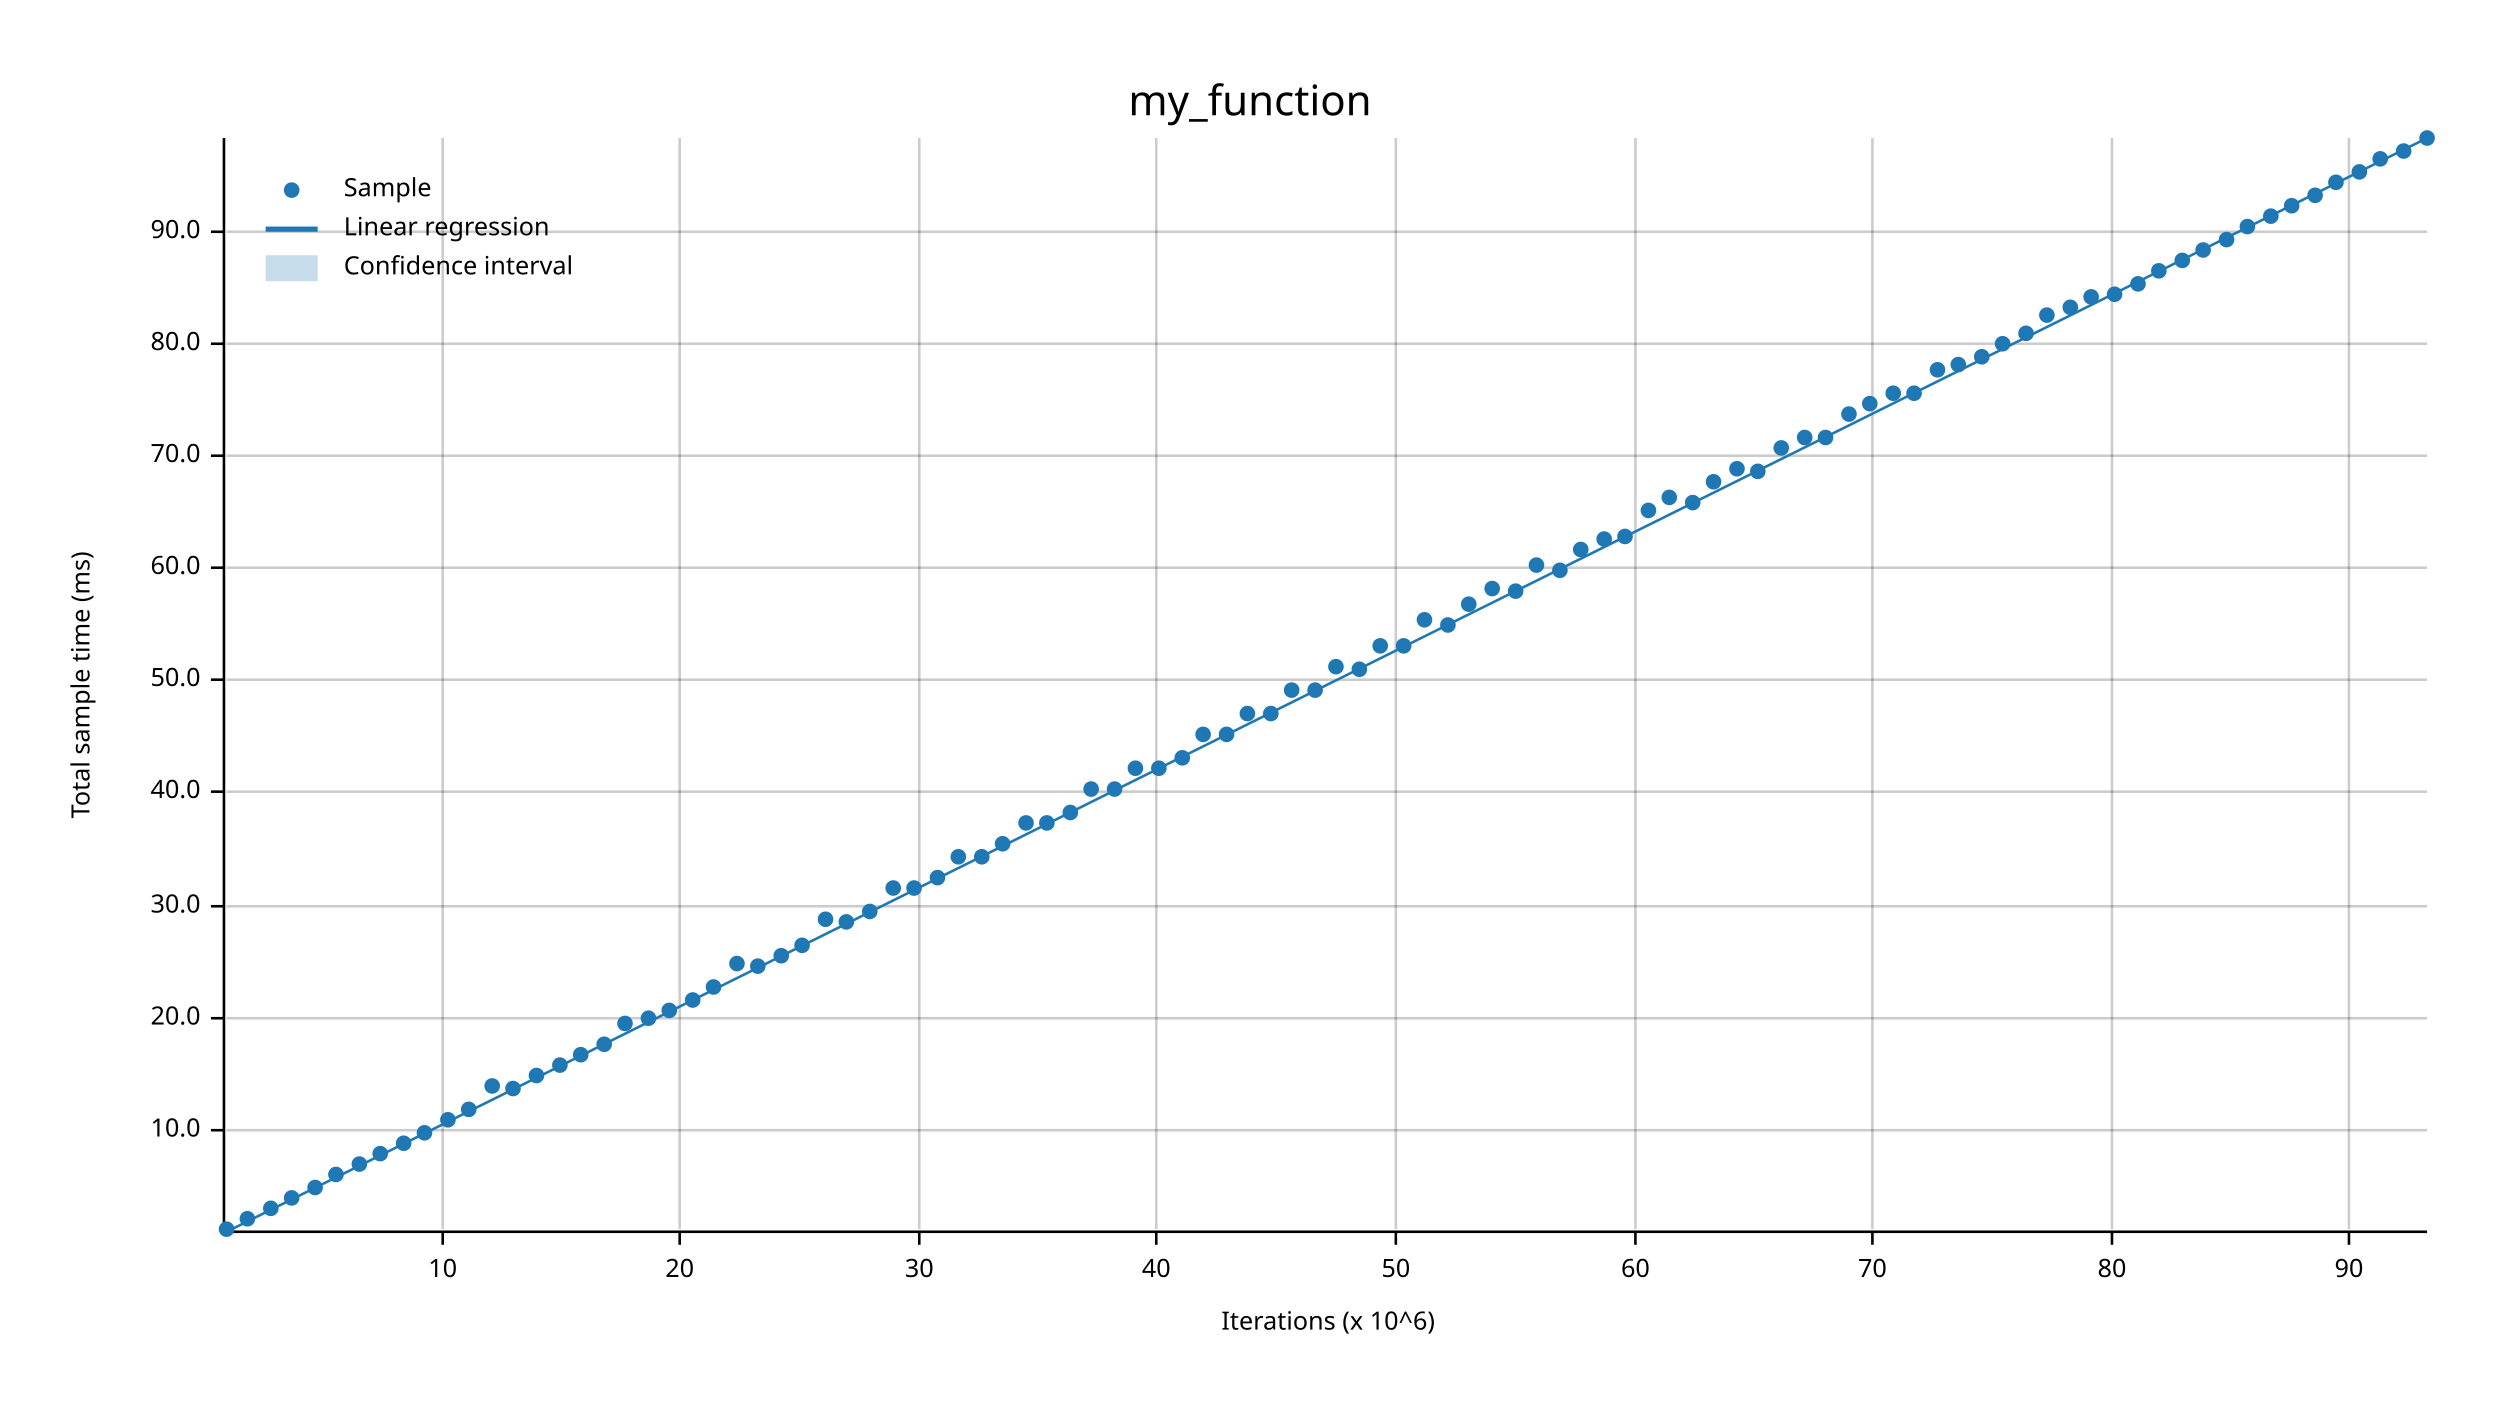
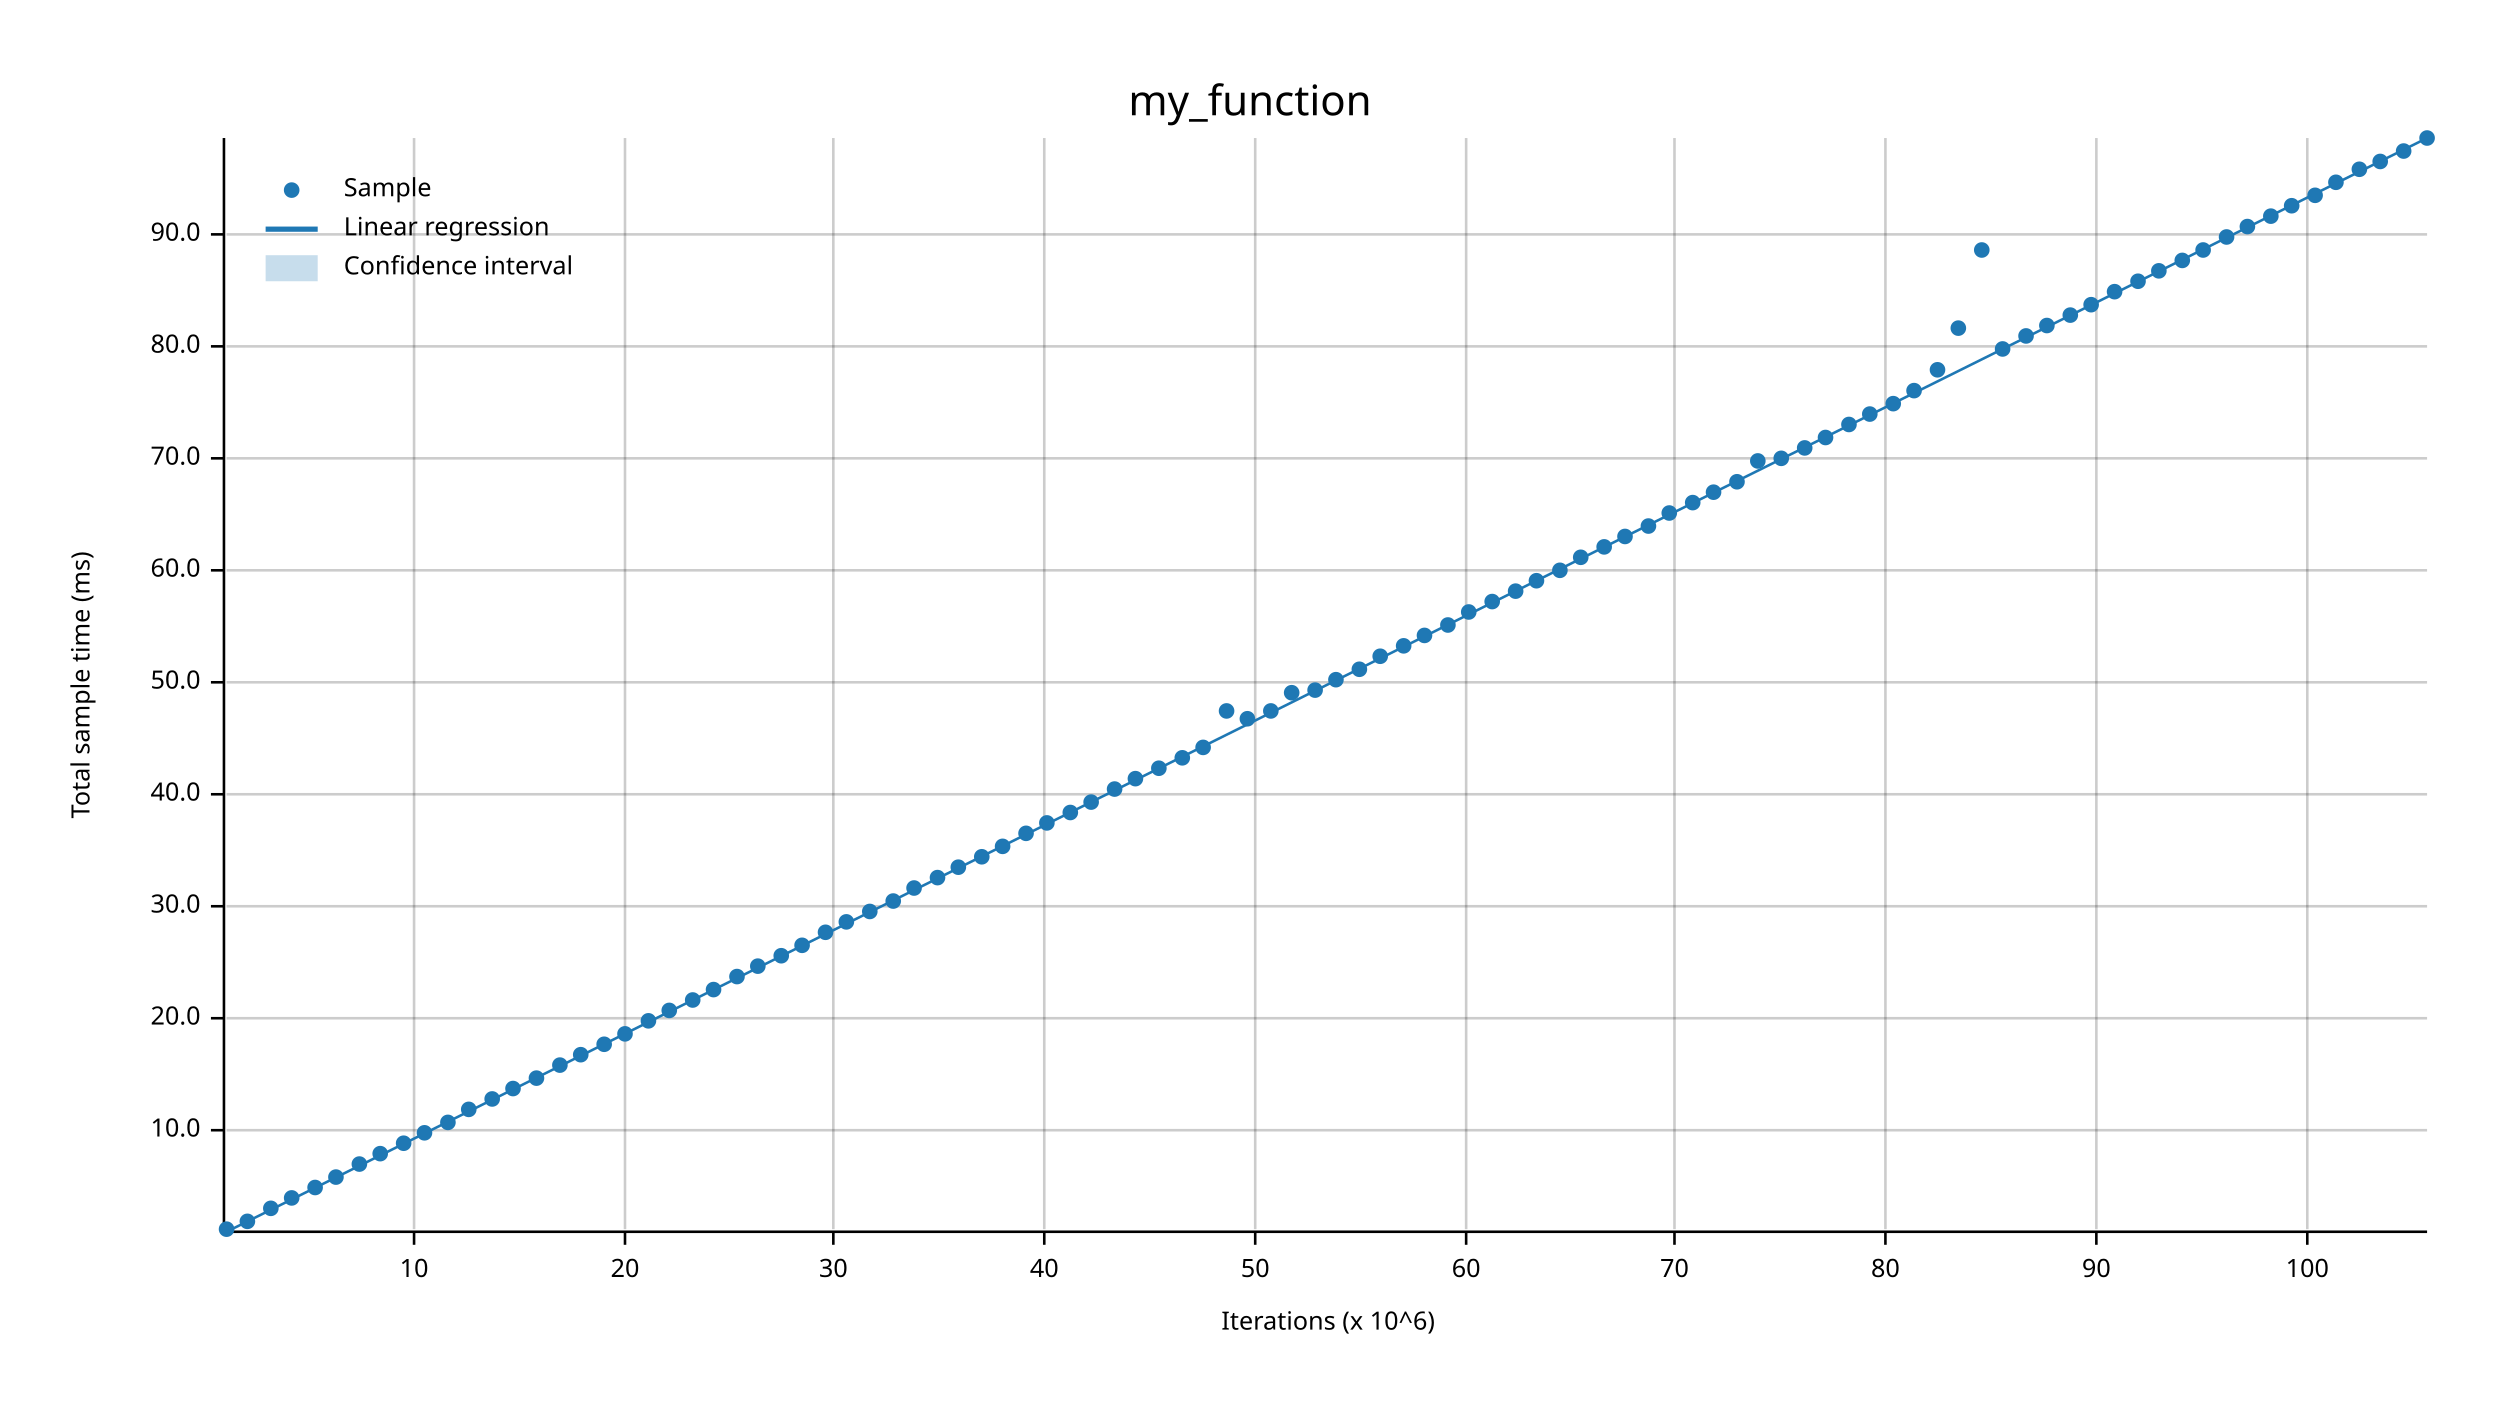
<svg xmlns="http://www.w3.org/2000/svg" width="960" height="540" viewBox="0 0 960 540">
  <text x="480" y="32" dy="0.76em" text-anchor="middle" font-family="sans-serif" font-size="16.129" opacity="1" fill="#000000">
my_function
</text>
  <text x="27" y="263" dy="0.76em" text-anchor="middle" font-family="sans-serif" font-size="9.677" opacity="1" fill="#000000" transform="rotate(270, 27, 263)">
Total sample time (ms)
</text>
  <text x="510" y="513" dy="-0.5ex" text-anchor="middle" font-family="sans-serif" font-size="9.677" opacity="1" fill="#000000">
Iterations (x 10^6)
</text>
-   <line opacity="0.2" stroke="#000000" stroke-width="1" x1="170" y1="472" x2="170" y2="53" />
-   <line opacity="0.2" stroke="#000000" stroke-width="1" x1="261" y1="472" x2="261" y2="53" />
-   <line opacity="0.2" stroke="#000000" stroke-width="1" x1="353" y1="472" x2="353" y2="53" />
-   <line opacity="0.2" stroke="#000000" stroke-width="1" x1="444" y1="472" x2="444" y2="53" />
-   <line opacity="0.2" stroke="#000000" stroke-width="1" x1="536" y1="472" x2="536" y2="53" />
-   <line opacity="0.2" stroke="#000000" stroke-width="1" x1="628" y1="472" x2="628" y2="53" />
-   <line opacity="0.2" stroke="#000000" stroke-width="1" x1="719" y1="472" x2="719" y2="53" />
-   <line opacity="0.2" stroke="#000000" stroke-width="1" x1="811" y1="472" x2="811" y2="53" />
-   <line opacity="0.2" stroke="#000000" stroke-width="1" x1="902" y1="472" x2="902" y2="53" />
+   <line opacity="0.2" stroke="#000000" stroke-width="1" x1="159" y1="472" x2="159" y2="53" />
+   <line opacity="0.2" stroke="#000000" stroke-width="1" x1="240" y1="472" x2="240" y2="53" />
+   <line opacity="0.2" stroke="#000000" stroke-width="1" x1="320" y1="472" x2="320" y2="53" />
+   <line opacity="0.2" stroke="#000000" stroke-width="1" x1="401" y1="472" x2="401" y2="53" />
+   <line opacity="0.2" stroke="#000000" stroke-width="1" x1="482" y1="472" x2="482" y2="53" />
+   <line opacity="0.2" stroke="#000000" stroke-width="1" x1="563" y1="472" x2="563" y2="53" />
+   <line opacity="0.2" stroke="#000000" stroke-width="1" x1="643" y1="472" x2="643" y2="53" />
+   <line opacity="0.2" stroke="#000000" stroke-width="1" x1="724" y1="472" x2="724" y2="53" />
+   <line opacity="0.2" stroke="#000000" stroke-width="1" x1="805" y1="472" x2="805" y2="53" />
+   <line opacity="0.2" stroke="#000000" stroke-width="1" x1="886" y1="472" x2="886" y2="53" />
  <line opacity="0.2" stroke="#000000" stroke-width="1" x1="87" y1="434" x2="932" y2="434" />
  <line opacity="0.2" stroke="#000000" stroke-width="1" x1="87" y1="391" x2="932" y2="391" />
  <line opacity="0.2" stroke="#000000" stroke-width="1" x1="87" y1="348" x2="932" y2="348" />
-   <line opacity="0.2" stroke="#000000" stroke-width="1" x1="87" y1="304" x2="932" y2="304" />
-   <line opacity="0.2" stroke="#000000" stroke-width="1" x1="87" y1="261" x2="932" y2="261" />
-   <line opacity="0.2" stroke="#000000" stroke-width="1" x1="87" y1="218" x2="932" y2="218" />
-   <line opacity="0.2" stroke="#000000" stroke-width="1" x1="87" y1="175" x2="932" y2="175" />
-   <line opacity="0.2" stroke="#000000" stroke-width="1" x1="87" y1="132" x2="932" y2="132" />
-   <line opacity="0.2" stroke="#000000" stroke-width="1" x1="87" y1="89" x2="932" y2="89" />
+   <line opacity="0.2" stroke="#000000" stroke-width="1" x1="87" y1="305" x2="932" y2="305" />
+   <line opacity="0.2" stroke="#000000" stroke-width="1" x1="87" y1="262" x2="932" y2="262" />
+   <line opacity="0.2" stroke="#000000" stroke-width="1" x1="87" y1="219" x2="932" y2="219" />
+   <line opacity="0.2" stroke="#000000" stroke-width="1" x1="87" y1="176" x2="932" y2="176" />
+   <line opacity="0.2" stroke="#000000" stroke-width="1" x1="87" y1="133" x2="932" y2="133" />
+   <line opacity="0.2" stroke="#000000" stroke-width="1" x1="87" y1="90" x2="932" y2="90" />
  <polyline fill="none" opacity="1" stroke="#000000" stroke-width="1" points="86,53 86,472 " />
  <text x="77" y="434" dy="0.5ex" text-anchor="end" font-family="sans-serif" font-size="9.677" opacity="1" fill="#000000">
10.0
</text>
  <polyline fill="none" opacity="1" stroke="#000000" stroke-width="1" points="81,434 86,434 " />
  <text x="77" y="391" dy="0.5ex" text-anchor="end" font-family="sans-serif" font-size="9.677" opacity="1" fill="#000000">
20.0
</text>
  <polyline fill="none" opacity="1" stroke="#000000" stroke-width="1" points="81,391 86,391 " />
  <text x="77" y="348" dy="0.5ex" text-anchor="end" font-family="sans-serif" font-size="9.677" opacity="1" fill="#000000">
30.0
</text>
  <polyline fill="none" opacity="1" stroke="#000000" stroke-width="1" points="81,348 86,348 " />
-   <text x="77" y="304" dy="0.5ex" text-anchor="end" font-family="sans-serif" font-size="9.677" opacity="1" fill="#000000">
+   <text x="77" y="305" dy="0.5ex" text-anchor="end" font-family="sans-serif" font-size="9.677" opacity="1" fill="#000000">
40.0
</text>
-   <polyline fill="none" opacity="1" stroke="#000000" stroke-width="1" points="81,304 86,304 " />
-   <text x="77" y="261" dy="0.5ex" text-anchor="end" font-family="sans-serif" font-size="9.677" opacity="1" fill="#000000">
+   <polyline fill="none" opacity="1" stroke="#000000" stroke-width="1" points="81,305 86,305 " />
+   <text x="77" y="262" dy="0.5ex" text-anchor="end" font-family="sans-serif" font-size="9.677" opacity="1" fill="#000000">
50.0
</text>
-   <polyline fill="none" opacity="1" stroke="#000000" stroke-width="1" points="81,261 86,261 " />
-   <text x="77" y="218" dy="0.5ex" text-anchor="end" font-family="sans-serif" font-size="9.677" opacity="1" fill="#000000">
+   <polyline fill="none" opacity="1" stroke="#000000" stroke-width="1" points="81,262 86,262 " />
+   <text x="77" y="219" dy="0.5ex" text-anchor="end" font-family="sans-serif" font-size="9.677" opacity="1" fill="#000000">
60.0
</text>
-   <polyline fill="none" opacity="1" stroke="#000000" stroke-width="1" points="81,218 86,218 " />
-   <text x="77" y="175" dy="0.5ex" text-anchor="end" font-family="sans-serif" font-size="9.677" opacity="1" fill="#000000">
+   <polyline fill="none" opacity="1" stroke="#000000" stroke-width="1" points="81,219 86,219 " />
+   <text x="77" y="176" dy="0.5ex" text-anchor="end" font-family="sans-serif" font-size="9.677" opacity="1" fill="#000000">
70.0
</text>
-   <polyline fill="none" opacity="1" stroke="#000000" stroke-width="1" points="81,175 86,175 " />
-   <text x="77" y="132" dy="0.5ex" text-anchor="end" font-family="sans-serif" font-size="9.677" opacity="1" fill="#000000">
+   <polyline fill="none" opacity="1" stroke="#000000" stroke-width="1" points="81,176 86,176 " />
+   <text x="77" y="133" dy="0.5ex" text-anchor="end" font-family="sans-serif" font-size="9.677" opacity="1" fill="#000000">
80.0
</text>
-   <polyline fill="none" opacity="1" stroke="#000000" stroke-width="1" points="81,132 86,132 " />
-   <text x="77" y="89" dy="0.5ex" text-anchor="end" font-family="sans-serif" font-size="9.677" opacity="1" fill="#000000">
+   <polyline fill="none" opacity="1" stroke="#000000" stroke-width="1" points="81,133 86,133 " />
+   <text x="77" y="90" dy="0.5ex" text-anchor="end" font-family="sans-serif" font-size="9.677" opacity="1" fill="#000000">
90.0
</text>
-   <polyline fill="none" opacity="1" stroke="#000000" stroke-width="1" points="81,89 86,89 " />
+   <polyline fill="none" opacity="1" stroke="#000000" stroke-width="1" points="81,90 86,90 " />
  <polyline fill="none" opacity="1" stroke="#000000" stroke-width="1" points="87,473 932,473 " />
-   <text x="170" y="483" dy="0.76em" text-anchor="middle" font-family="sans-serif" font-size="9.677" opacity="1" fill="#000000">
+   <text x="159" y="483" dy="0.76em" text-anchor="middle" font-family="sans-serif" font-size="9.677" opacity="1" fill="#000000">
10
</text>
-   <polyline fill="none" opacity="1" stroke="#000000" stroke-width="1" points="170,473 170,478 " />
-   <text x="261" y="483" dy="0.76em" text-anchor="middle" font-family="sans-serif" font-size="9.677" opacity="1" fill="#000000">
+   <polyline fill="none" opacity="1" stroke="#000000" stroke-width="1" points="159,473 159,478 " />
+   <text x="240" y="483" dy="0.76em" text-anchor="middle" font-family="sans-serif" font-size="9.677" opacity="1" fill="#000000">
20
</text>
-   <polyline fill="none" opacity="1" stroke="#000000" stroke-width="1" points="261,473 261,478 " />
-   <text x="353" y="483" dy="0.76em" text-anchor="middle" font-family="sans-serif" font-size="9.677" opacity="1" fill="#000000">
+   <polyline fill="none" opacity="1" stroke="#000000" stroke-width="1" points="240,473 240,478 " />
+   <text x="320" y="483" dy="0.76em" text-anchor="middle" font-family="sans-serif" font-size="9.677" opacity="1" fill="#000000">
30
</text>
-   <polyline fill="none" opacity="1" stroke="#000000" stroke-width="1" points="353,473 353,478 " />
-   <text x="444" y="483" dy="0.76em" text-anchor="middle" font-family="sans-serif" font-size="9.677" opacity="1" fill="#000000">
+   <polyline fill="none" opacity="1" stroke="#000000" stroke-width="1" points="320,473 320,478 " />
+   <text x="401" y="483" dy="0.76em" text-anchor="middle" font-family="sans-serif" font-size="9.677" opacity="1" fill="#000000">
40
</text>
-   <polyline fill="none" opacity="1" stroke="#000000" stroke-width="1" points="444,473 444,478 " />
-   <text x="536" y="483" dy="0.76em" text-anchor="middle" font-family="sans-serif" font-size="9.677" opacity="1" fill="#000000">
+   <polyline fill="none" opacity="1" stroke="#000000" stroke-width="1" points="401,473 401,478 " />
+   <text x="482" y="483" dy="0.76em" text-anchor="middle" font-family="sans-serif" font-size="9.677" opacity="1" fill="#000000">
50
</text>
-   <polyline fill="none" opacity="1" stroke="#000000" stroke-width="1" points="536,473 536,478 " />
-   <text x="628" y="483" dy="0.76em" text-anchor="middle" font-family="sans-serif" font-size="9.677" opacity="1" fill="#000000">
+   <polyline fill="none" opacity="1" stroke="#000000" stroke-width="1" points="482,473 482,478 " />
+   <text x="563" y="483" dy="0.76em" text-anchor="middle" font-family="sans-serif" font-size="9.677" opacity="1" fill="#000000">
60
</text>
-   <polyline fill="none" opacity="1" stroke="#000000" stroke-width="1" points="628,473 628,478 " />
-   <text x="719" y="483" dy="0.76em" text-anchor="middle" font-family="sans-serif" font-size="9.677" opacity="1" fill="#000000">
+   <polyline fill="none" opacity="1" stroke="#000000" stroke-width="1" points="563,473 563,478 " />
+   <text x="643" y="483" dy="0.76em" text-anchor="middle" font-family="sans-serif" font-size="9.677" opacity="1" fill="#000000">
70
</text>
-   <polyline fill="none" opacity="1" stroke="#000000" stroke-width="1" points="719,473 719,478 " />
-   <text x="811" y="483" dy="0.76em" text-anchor="middle" font-family="sans-serif" font-size="9.677" opacity="1" fill="#000000">
+   <polyline fill="none" opacity="1" stroke="#000000" stroke-width="1" points="643,473 643,478 " />
+   <text x="724" y="483" dy="0.76em" text-anchor="middle" font-family="sans-serif" font-size="9.677" opacity="1" fill="#000000">
80
</text>
-   <polyline fill="none" opacity="1" stroke="#000000" stroke-width="1" points="811,473 811,478 " />
-   <text x="902" y="483" dy="0.76em" text-anchor="middle" font-family="sans-serif" font-size="9.677" opacity="1" fill="#000000">
+   <polyline fill="none" opacity="1" stroke="#000000" stroke-width="1" points="724,473 724,478 " />
+   <text x="805" y="483" dy="0.76em" text-anchor="middle" font-family="sans-serif" font-size="9.677" opacity="1" fill="#000000">
90
</text>
-   <polyline fill="none" opacity="1" stroke="#000000" stroke-width="1" points="902,473 902,478 " />
+   <polyline fill="none" opacity="1" stroke="#000000" stroke-width="1" points="805,473 805,478 " />
+   <text x="886" y="483" dy="0.76em" text-anchor="middle" font-family="sans-serif" font-size="9.677" opacity="1" fill="#000000">
+ 100
+ </text>
+   <polyline fill="none" opacity="1" stroke="#000000" stroke-width="1" points="886,473 886,478 " />
  <circle cx="87" cy="472" r="3" opacity="1" fill="#1F78B4" stroke="none" stroke-width="1" />
-   <circle cx="95" cy="468" r="3" opacity="1" fill="#1F78B4" stroke="none" stroke-width="1" />
+   <circle cx="95" cy="469" r="3" opacity="1" fill="#1F78B4" stroke="none" stroke-width="1" />
  <circle cx="104" cy="464" r="3" opacity="1" fill="#1F78B4" stroke="none" stroke-width="1" />
  <circle cx="112" cy="460" r="3" opacity="1" fill="#1F78B4" stroke="none" stroke-width="1" />
  <circle cx="121" cy="456" r="3" opacity="1" fill="#1F78B4" stroke="none" stroke-width="1" />
-   <circle cx="129" cy="451" r="3" opacity="1" fill="#1F78B4" stroke="none" stroke-width="1" />
+   <circle cx="129" cy="452" r="3" opacity="1" fill="#1F78B4" stroke="none" stroke-width="1" />
  <circle cx="138" cy="447" r="3" opacity="1" fill="#1F78B4" stroke="none" stroke-width="1" />
  <circle cx="146" cy="443" r="3" opacity="1" fill="#1F78B4" stroke="none" stroke-width="1" />
  <circle cx="155" cy="439" r="3" opacity="1" fill="#1F78B4" stroke="none" stroke-width="1" />
  <circle cx="163" cy="435" r="3" opacity="1" fill="#1F78B4" stroke="none" stroke-width="1" />
-   <circle cx="172" cy="430" r="3" opacity="1" fill="#1F78B4" stroke="none" stroke-width="1" />
+   <circle cx="172" cy="431" r="3" opacity="1" fill="#1F78B4" stroke="none" stroke-width="1" />
  <circle cx="180" cy="426" r="3" opacity="1" fill="#1F78B4" stroke="none" stroke-width="1" />
-   <circle cx="189" cy="417" r="3" opacity="1" fill="#1F78B4" stroke="none" stroke-width="1" />
+   <circle cx="189" cy="422" r="3" opacity="1" fill="#1F78B4" stroke="none" stroke-width="1" />
  <circle cx="197" cy="418" r="3" opacity="1" fill="#1F78B4" stroke="none" stroke-width="1" />
-   <circle cx="206" cy="413" r="3" opacity="1" fill="#1F78B4" stroke="none" stroke-width="1" />
+   <circle cx="206" cy="414" r="3" opacity="1" fill="#1F78B4" stroke="none" stroke-width="1" />
  <circle cx="215" cy="409" r="3" opacity="1" fill="#1F78B4" stroke="none" stroke-width="1" />
  <circle cx="223" cy="405" r="3" opacity="1" fill="#1F78B4" stroke="none" stroke-width="1" />
  <circle cx="232" cy="401" r="3" opacity="1" fill="#1F78B4" stroke="none" stroke-width="1" />
-   <circle cx="240" cy="393" r="3" opacity="1" fill="#1F78B4" stroke="none" stroke-width="1" />
-   <circle cx="249" cy="391" r="3" opacity="1" fill="#1F78B4" stroke="none" stroke-width="1" />
+   <circle cx="240" cy="397" r="3" opacity="1" fill="#1F78B4" stroke="none" stroke-width="1" />
+   <circle cx="249" cy="392" r="3" opacity="1" fill="#1F78B4" stroke="none" stroke-width="1" />
  <circle cx="257" cy="388" r="3" opacity="1" fill="#1F78B4" stroke="none" stroke-width="1" />
  <circle cx="266" cy="384" r="3" opacity="1" fill="#1F78B4" stroke="none" stroke-width="1" />
-   <circle cx="274" cy="379" r="3" opacity="1" fill="#1F78B4" stroke="none" stroke-width="1" />
-   <circle cx="283" cy="370" r="3" opacity="1" fill="#1F78B4" stroke="none" stroke-width="1" />
+   <circle cx="274" cy="380" r="3" opacity="1" fill="#1F78B4" stroke="none" stroke-width="1" />
+   <circle cx="283" cy="375" r="3" opacity="1" fill="#1F78B4" stroke="none" stroke-width="1" />
  <circle cx="291" cy="371" r="3" opacity="1" fill="#1F78B4" stroke="none" stroke-width="1" />
  <circle cx="300" cy="367" r="3" opacity="1" fill="#1F78B4" stroke="none" stroke-width="1" />
  <circle cx="308" cy="363" r="3" opacity="1" fill="#1F78B4" stroke="none" stroke-width="1" />
-   <circle cx="317" cy="353" r="3" opacity="1" fill="#1F78B4" stroke="none" stroke-width="1" />
+   <circle cx="317" cy="358" r="3" opacity="1" fill="#1F78B4" stroke="none" stroke-width="1" />
  <circle cx="325" cy="354" r="3" opacity="1" fill="#1F78B4" stroke="none" stroke-width="1" />
  <circle cx="334" cy="350" r="3" opacity="1" fill="#1F78B4" stroke="none" stroke-width="1" />
-   <circle cx="343" cy="341" r="3" opacity="1" fill="#1F78B4" stroke="none" stroke-width="1" />
+   <circle cx="343" cy="346" r="3" opacity="1" fill="#1F78B4" stroke="none" stroke-width="1" />
  <circle cx="351" cy="341" r="3" opacity="1" fill="#1F78B4" stroke="none" stroke-width="1" />
  <circle cx="360" cy="337" r="3" opacity="1" fill="#1F78B4" stroke="none" stroke-width="1" />
-   <circle cx="368" cy="329" r="3" opacity="1" fill="#1F78B4" stroke="none" stroke-width="1" />
+   <circle cx="368" cy="333" r="3" opacity="1" fill="#1F78B4" stroke="none" stroke-width="1" />
  <circle cx="377" cy="329" r="3" opacity="1" fill="#1F78B4" stroke="none" stroke-width="1" />
-   <circle cx="385" cy="324" r="3" opacity="1" fill="#1F78B4" stroke="none" stroke-width="1" />
-   <circle cx="394" cy="316" r="3" opacity="1" fill="#1F78B4" stroke="none" stroke-width="1" />
+   <circle cx="385" cy="325" r="3" opacity="1" fill="#1F78B4" stroke="none" stroke-width="1" />
+   <circle cx="394" cy="320" r="3" opacity="1" fill="#1F78B4" stroke="none" stroke-width="1" />
  <circle cx="402" cy="316" r="3" opacity="1" fill="#1F78B4" stroke="none" stroke-width="1" />
  <circle cx="411" cy="312" r="3" opacity="1" fill="#1F78B4" stroke="none" stroke-width="1" />
-   <circle cx="419" cy="303" r="3" opacity="1" fill="#1F78B4" stroke="none" stroke-width="1" />
+   <circle cx="419" cy="308" r="3" opacity="1" fill="#1F78B4" stroke="none" stroke-width="1" />
  <circle cx="428" cy="303" r="3" opacity="1" fill="#1F78B4" stroke="none" stroke-width="1" />
-   <circle cx="436" cy="295" r="3" opacity="1" fill="#1F78B4" stroke="none" stroke-width="1" />
+   <circle cx="436" cy="299" r="3" opacity="1" fill="#1F78B4" stroke="none" stroke-width="1" />
  <circle cx="445" cy="295" r="3" opacity="1" fill="#1F78B4" stroke="none" stroke-width="1" />
  <circle cx="454" cy="291" r="3" opacity="1" fill="#1F78B4" stroke="none" stroke-width="1" />
-   <circle cx="462" cy="282" r="3" opacity="1" fill="#1F78B4" stroke="none" stroke-width="1" />
-   <circle cx="471" cy="282" r="3" opacity="1" fill="#1F78B4" stroke="none" stroke-width="1" />
-   <circle cx="479" cy="274" r="3" opacity="1" fill="#1F78B4" stroke="none" stroke-width="1" />
-   <circle cx="488" cy="274" r="3" opacity="1" fill="#1F78B4" stroke="none" stroke-width="1" />
-   <circle cx="496" cy="265" r="3" opacity="1" fill="#1F78B4" stroke="none" stroke-width="1" />
+   <circle cx="462" cy="287" r="3" opacity="1" fill="#1F78B4" stroke="none" stroke-width="1" />
+   <circle cx="471" cy="273" r="3" opacity="1" fill="#1F78B4" stroke="none" stroke-width="1" />
+   <circle cx="479" cy="276" r="3" opacity="1" fill="#1F78B4" stroke="none" stroke-width="1" />
+   <circle cx="488" cy="273" r="3" opacity="1" fill="#1F78B4" stroke="none" stroke-width="1" />
+   <circle cx="496" cy="266" r="3" opacity="1" fill="#1F78B4" stroke="none" stroke-width="1" />
  <circle cx="505" cy="265" r="3" opacity="1" fill="#1F78B4" stroke="none" stroke-width="1" />
-   <circle cx="513" cy="256" r="3" opacity="1" fill="#1F78B4" stroke="none" stroke-width="1" />
+   <circle cx="513" cy="261" r="3" opacity="1" fill="#1F78B4" stroke="none" stroke-width="1" />
  <circle cx="522" cy="257" r="3" opacity="1" fill="#1F78B4" stroke="none" stroke-width="1" />
-   <circle cx="530" cy="248" r="3" opacity="1" fill="#1F78B4" stroke="none" stroke-width="1" />
+   <circle cx="530" cy="252" r="3" opacity="1" fill="#1F78B4" stroke="none" stroke-width="1" />
  <circle cx="539" cy="248" r="3" opacity="1" fill="#1F78B4" stroke="none" stroke-width="1" />
-   <circle cx="547" cy="238" r="3" opacity="1" fill="#1F78B4" stroke="none" stroke-width="1" />
+   <circle cx="547" cy="244" r="3" opacity="1" fill="#1F78B4" stroke="none" stroke-width="1" />
  <circle cx="556" cy="240" r="3" opacity="1" fill="#1F78B4" stroke="none" stroke-width="1" />
-   <circle cx="564" cy="232" r="3" opacity="1" fill="#1F78B4" stroke="none" stroke-width="1" />
-   <circle cx="573" cy="226" r="3" opacity="1" fill="#1F78B4" stroke="none" stroke-width="1" />
+   <circle cx="564" cy="235" r="3" opacity="1" fill="#1F78B4" stroke="none" stroke-width="1" />
+   <circle cx="573" cy="231" r="3" opacity="1" fill="#1F78B4" stroke="none" stroke-width="1" />
  <circle cx="582" cy="227" r="3" opacity="1" fill="#1F78B4" stroke="none" stroke-width="1" />
-   <circle cx="590" cy="217" r="3" opacity="1" fill="#1F78B4" stroke="none" stroke-width="1" />
+   <circle cx="590" cy="223" r="3" opacity="1" fill="#1F78B4" stroke="none" stroke-width="1" />
  <circle cx="599" cy="219" r="3" opacity="1" fill="#1F78B4" stroke="none" stroke-width="1" />
-   <circle cx="607" cy="211" r="3" opacity="1" fill="#1F78B4" stroke="none" stroke-width="1" />
-   <circle cx="616" cy="207" r="3" opacity="1" fill="#1F78B4" stroke="none" stroke-width="1" />
+   <circle cx="607" cy="214" r="3" opacity="1" fill="#1F78B4" stroke="none" stroke-width="1" />
+   <circle cx="616" cy="210" r="3" opacity="1" fill="#1F78B4" stroke="none" stroke-width="1" />
  <circle cx="624" cy="206" r="3" opacity="1" fill="#1F78B4" stroke="none" stroke-width="1" />
-   <circle cx="633" cy="196" r="3" opacity="1" fill="#1F78B4" stroke="none" stroke-width="1" />
-   <circle cx="641" cy="191" r="3" opacity="1" fill="#1F78B4" stroke="none" stroke-width="1" />
+   <circle cx="633" cy="202" r="3" opacity="1" fill="#1F78B4" stroke="none" stroke-width="1" />
+   <circle cx="641" cy="197" r="3" opacity="1" fill="#1F78B4" stroke="none" stroke-width="1" />
  <circle cx="650" cy="193" r="3" opacity="1" fill="#1F78B4" stroke="none" stroke-width="1" />
-   <circle cx="658" cy="185" r="3" opacity="1" fill="#1F78B4" stroke="none" stroke-width="1" />
-   <circle cx="667" cy="180" r="3" opacity="1" fill="#1F78B4" stroke="none" stroke-width="1" />
-   <circle cx="675" cy="181" r="3" opacity="1" fill="#1F78B4" stroke="none" stroke-width="1" />
-   <circle cx="684" cy="172" r="3" opacity="1" fill="#1F78B4" stroke="none" stroke-width="1" />
-   <circle cx="693" cy="168" r="3" opacity="1" fill="#1F78B4" stroke="none" stroke-width="1" />
+   <circle cx="658" cy="189" r="3" opacity="1" fill="#1F78B4" stroke="none" stroke-width="1" />
+   <circle cx="667" cy="185" r="3" opacity="1" fill="#1F78B4" stroke="none" stroke-width="1" />
+   <circle cx="675" cy="177" r="3" opacity="1" fill="#1F78B4" stroke="none" stroke-width="1" />
+   <circle cx="684" cy="176" r="3" opacity="1" fill="#1F78B4" stroke="none" stroke-width="1" />
+   <circle cx="693" cy="172" r="3" opacity="1" fill="#1F78B4" stroke="none" stroke-width="1" />
  <circle cx="701" cy="168" r="3" opacity="1" fill="#1F78B4" stroke="none" stroke-width="1" />
-   <circle cx="710" cy="159" r="3" opacity="1" fill="#1F78B4" stroke="none" stroke-width="1" />
-   <circle cx="718" cy="155" r="3" opacity="1" fill="#1F78B4" stroke="none" stroke-width="1" />
-   <circle cx="727" cy="151" r="3" opacity="1" fill="#1F78B4" stroke="none" stroke-width="1" />
-   <circle cx="735" cy="151" r="3" opacity="1" fill="#1F78B4" stroke="none" stroke-width="1" />
+   <circle cx="710" cy="163" r="3" opacity="1" fill="#1F78B4" stroke="none" stroke-width="1" />
+   <circle cx="718" cy="159" r="3" opacity="1" fill="#1F78B4" stroke="none" stroke-width="1" />
+   <circle cx="727" cy="155" r="3" opacity="1" fill="#1F78B4" stroke="none" stroke-width="1" />
+   <circle cx="735" cy="150" r="3" opacity="1" fill="#1F78B4" stroke="none" stroke-width="1" />
  <circle cx="744" cy="142" r="3" opacity="1" fill="#1F78B4" stroke="none" stroke-width="1" />
-   <circle cx="752" cy="140" r="3" opacity="1" fill="#1F78B4" stroke="none" stroke-width="1" />
-   <circle cx="761" cy="137" r="3" opacity="1" fill="#1F78B4" stroke="none" stroke-width="1" />
-   <circle cx="769" cy="132" r="3" opacity="1" fill="#1F78B4" stroke="none" stroke-width="1" />
-   <circle cx="778" cy="128" r="3" opacity="1" fill="#1F78B4" stroke="none" stroke-width="1" />
-   <circle cx="786" cy="121" r="3" opacity="1" fill="#1F78B4" stroke="none" stroke-width="1" />
-   <circle cx="795" cy="118" r="3" opacity="1" fill="#1F78B4" stroke="none" stroke-width="1" />
-   <circle cx="803" cy="114" r="3" opacity="1" fill="#1F78B4" stroke="none" stroke-width="1" />
-   <circle cx="812" cy="113" r="3" opacity="1" fill="#1F78B4" stroke="none" stroke-width="1" />
-   <circle cx="821" cy="109" r="3" opacity="1" fill="#1F78B4" stroke="none" stroke-width="1" />
+   <circle cx="752" cy="126" r="3" opacity="1" fill="#1F78B4" stroke="none" stroke-width="1" />
+   <circle cx="761" cy="96" r="3" opacity="1" fill="#1F78B4" stroke="none" stroke-width="1" />
+   <circle cx="769" cy="134" r="3" opacity="1" fill="#1F78B4" stroke="none" stroke-width="1" />
+   <circle cx="778" cy="129" r="3" opacity="1" fill="#1F78B4" stroke="none" stroke-width="1" />
+   <circle cx="786" cy="125" r="3" opacity="1" fill="#1F78B4" stroke="none" stroke-width="1" />
+   <circle cx="795" cy="121" r="3" opacity="1" fill="#1F78B4" stroke="none" stroke-width="1" />
+   <circle cx="803" cy="117" r="3" opacity="1" fill="#1F78B4" stroke="none" stroke-width="1" />
+   <circle cx="812" cy="112" r="3" opacity="1" fill="#1F78B4" stroke="none" stroke-width="1" />
+   <circle cx="821" cy="108" r="3" opacity="1" fill="#1F78B4" stroke="none" stroke-width="1" />
  <circle cx="829" cy="104" r="3" opacity="1" fill="#1F78B4" stroke="none" stroke-width="1" />
  <circle cx="838" cy="100" r="3" opacity="1" fill="#1F78B4" stroke="none" stroke-width="1" />
  <circle cx="846" cy="96" r="3" opacity="1" fill="#1F78B4" stroke="none" stroke-width="1" />
-   <circle cx="855" cy="92" r="3" opacity="1" fill="#1F78B4" stroke="none" stroke-width="1" />
+   <circle cx="855" cy="91" r="3" opacity="1" fill="#1F78B4" stroke="none" stroke-width="1" />
  <circle cx="863" cy="87" r="3" opacity="1" fill="#1F78B4" stroke="none" stroke-width="1" />
  <circle cx="872" cy="83" r="3" opacity="1" fill="#1F78B4" stroke="none" stroke-width="1" />
  <circle cx="880" cy="79" r="3" opacity="1" fill="#1F78B4" stroke="none" stroke-width="1" />
  <circle cx="889" cy="75" r="3" opacity="1" fill="#1F78B4" stroke="none" stroke-width="1" />
  <circle cx="897" cy="70" r="3" opacity="1" fill="#1F78B4" stroke="none" stroke-width="1" />
-   <circle cx="906" cy="66" r="3" opacity="1" fill="#1F78B4" stroke="none" stroke-width="1" />
-   <circle cx="914" cy="61" r="3" opacity="1" fill="#1F78B4" stroke="none" stroke-width="1" />
+   <circle cx="906" cy="65" r="3" opacity="1" fill="#1F78B4" stroke="none" stroke-width="1" />
+   <circle cx="914" cy="62" r="3" opacity="1" fill="#1F78B4" stroke="none" stroke-width="1" />
  <circle cx="923" cy="58" r="3" opacity="1" fill="#1F78B4" stroke="none" stroke-width="1" />
  <circle cx="932" cy="53" r="3" opacity="1" fill="#1F78B4" stroke="none" stroke-width="1" />
  <polyline fill="none" opacity="1" stroke="#1F78B4" stroke-width="1" points="87,473 932,53 " />
  <polygon opacity="0.25" fill="#1F78B4" points="87,473 932,53 932,53 " />
  <text x="132" y="68" dy="0.76em" text-anchor="start" font-family="sans-serif" font-size="9.677" opacity="1" fill="#000000">
Sample
</text>
  <text x="132" y="83" dy="0.76em" text-anchor="start" font-family="sans-serif" font-size="9.677" opacity="1" fill="#000000">
Linear regression
</text>
  <text x="132" y="98" dy="0.76em" text-anchor="start" font-family="sans-serif" font-size="9.677" opacity="1" fill="#000000">
Confidence interval
</text>
  <circle cx="112" cy="73" r="3" opacity="1" fill="#1F78B4" stroke="none" stroke-width="1" />
  <polyline fill="none" opacity="1" stroke="#1F78B4" stroke-width="2" points="102,88 122,88 " />
  <rect x="102" y="98" width="20" height="10" opacity="0.25" fill="#1F78B4" stroke="none" />
</svg>
